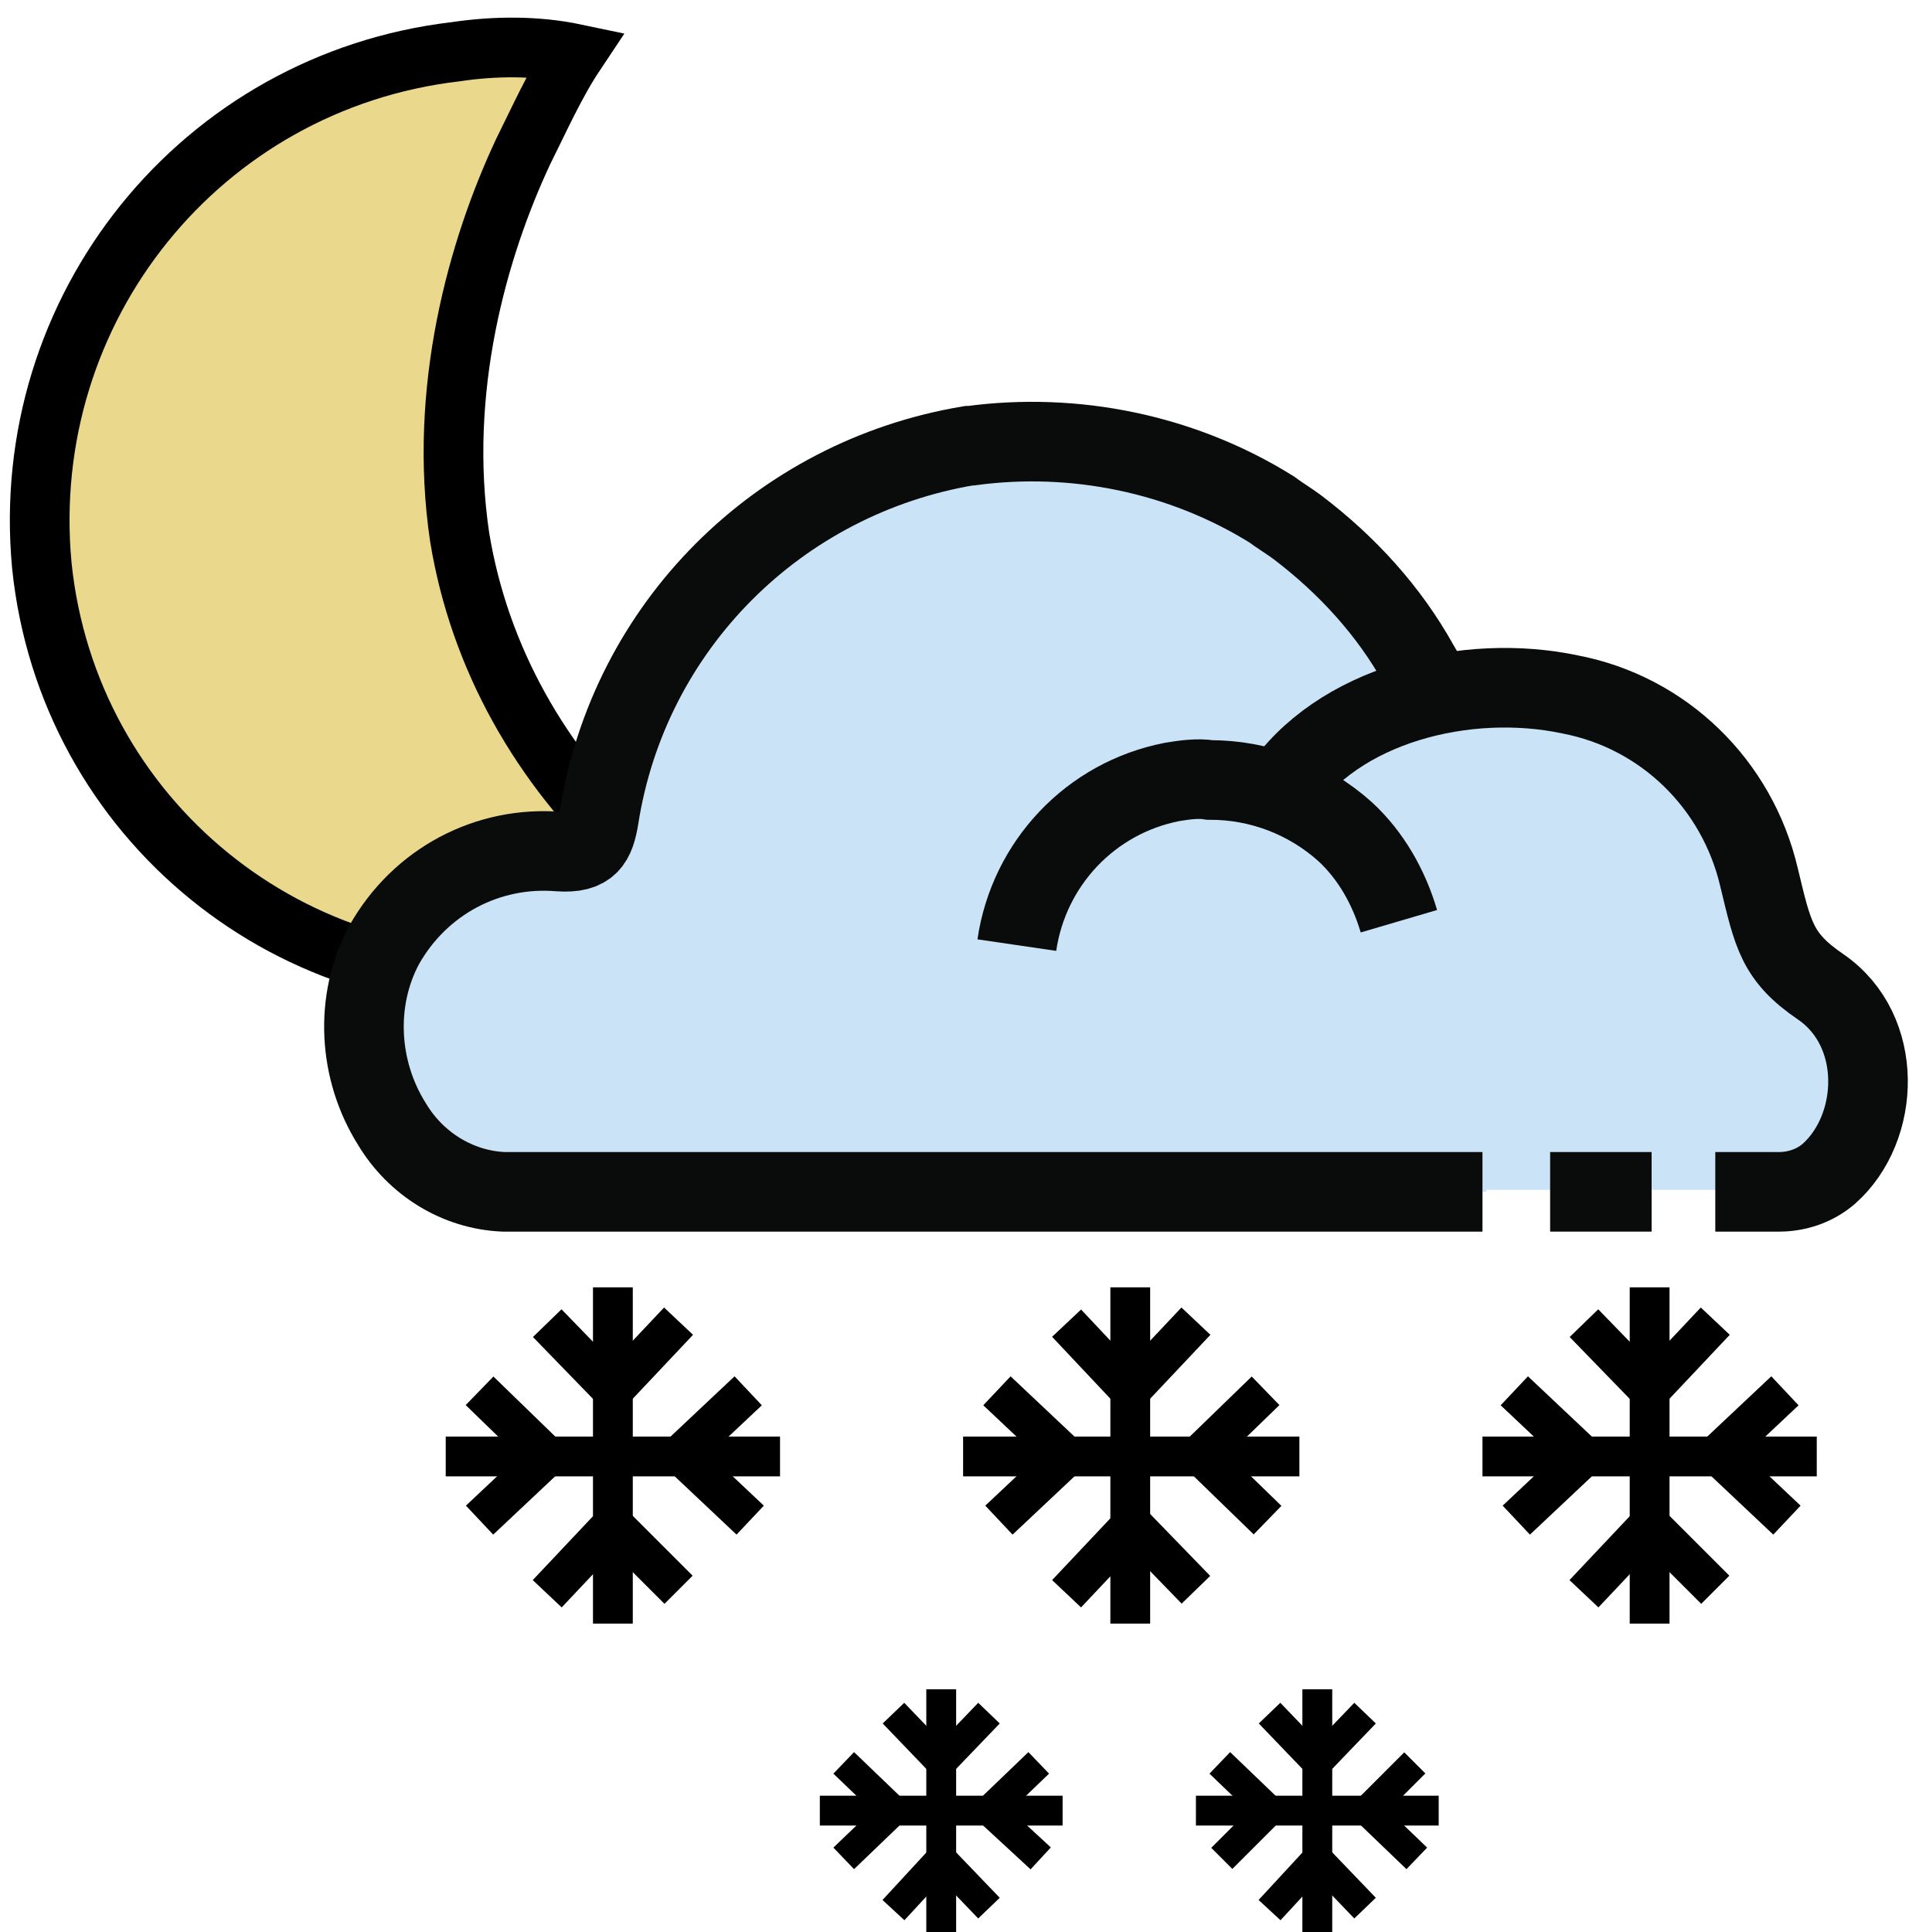
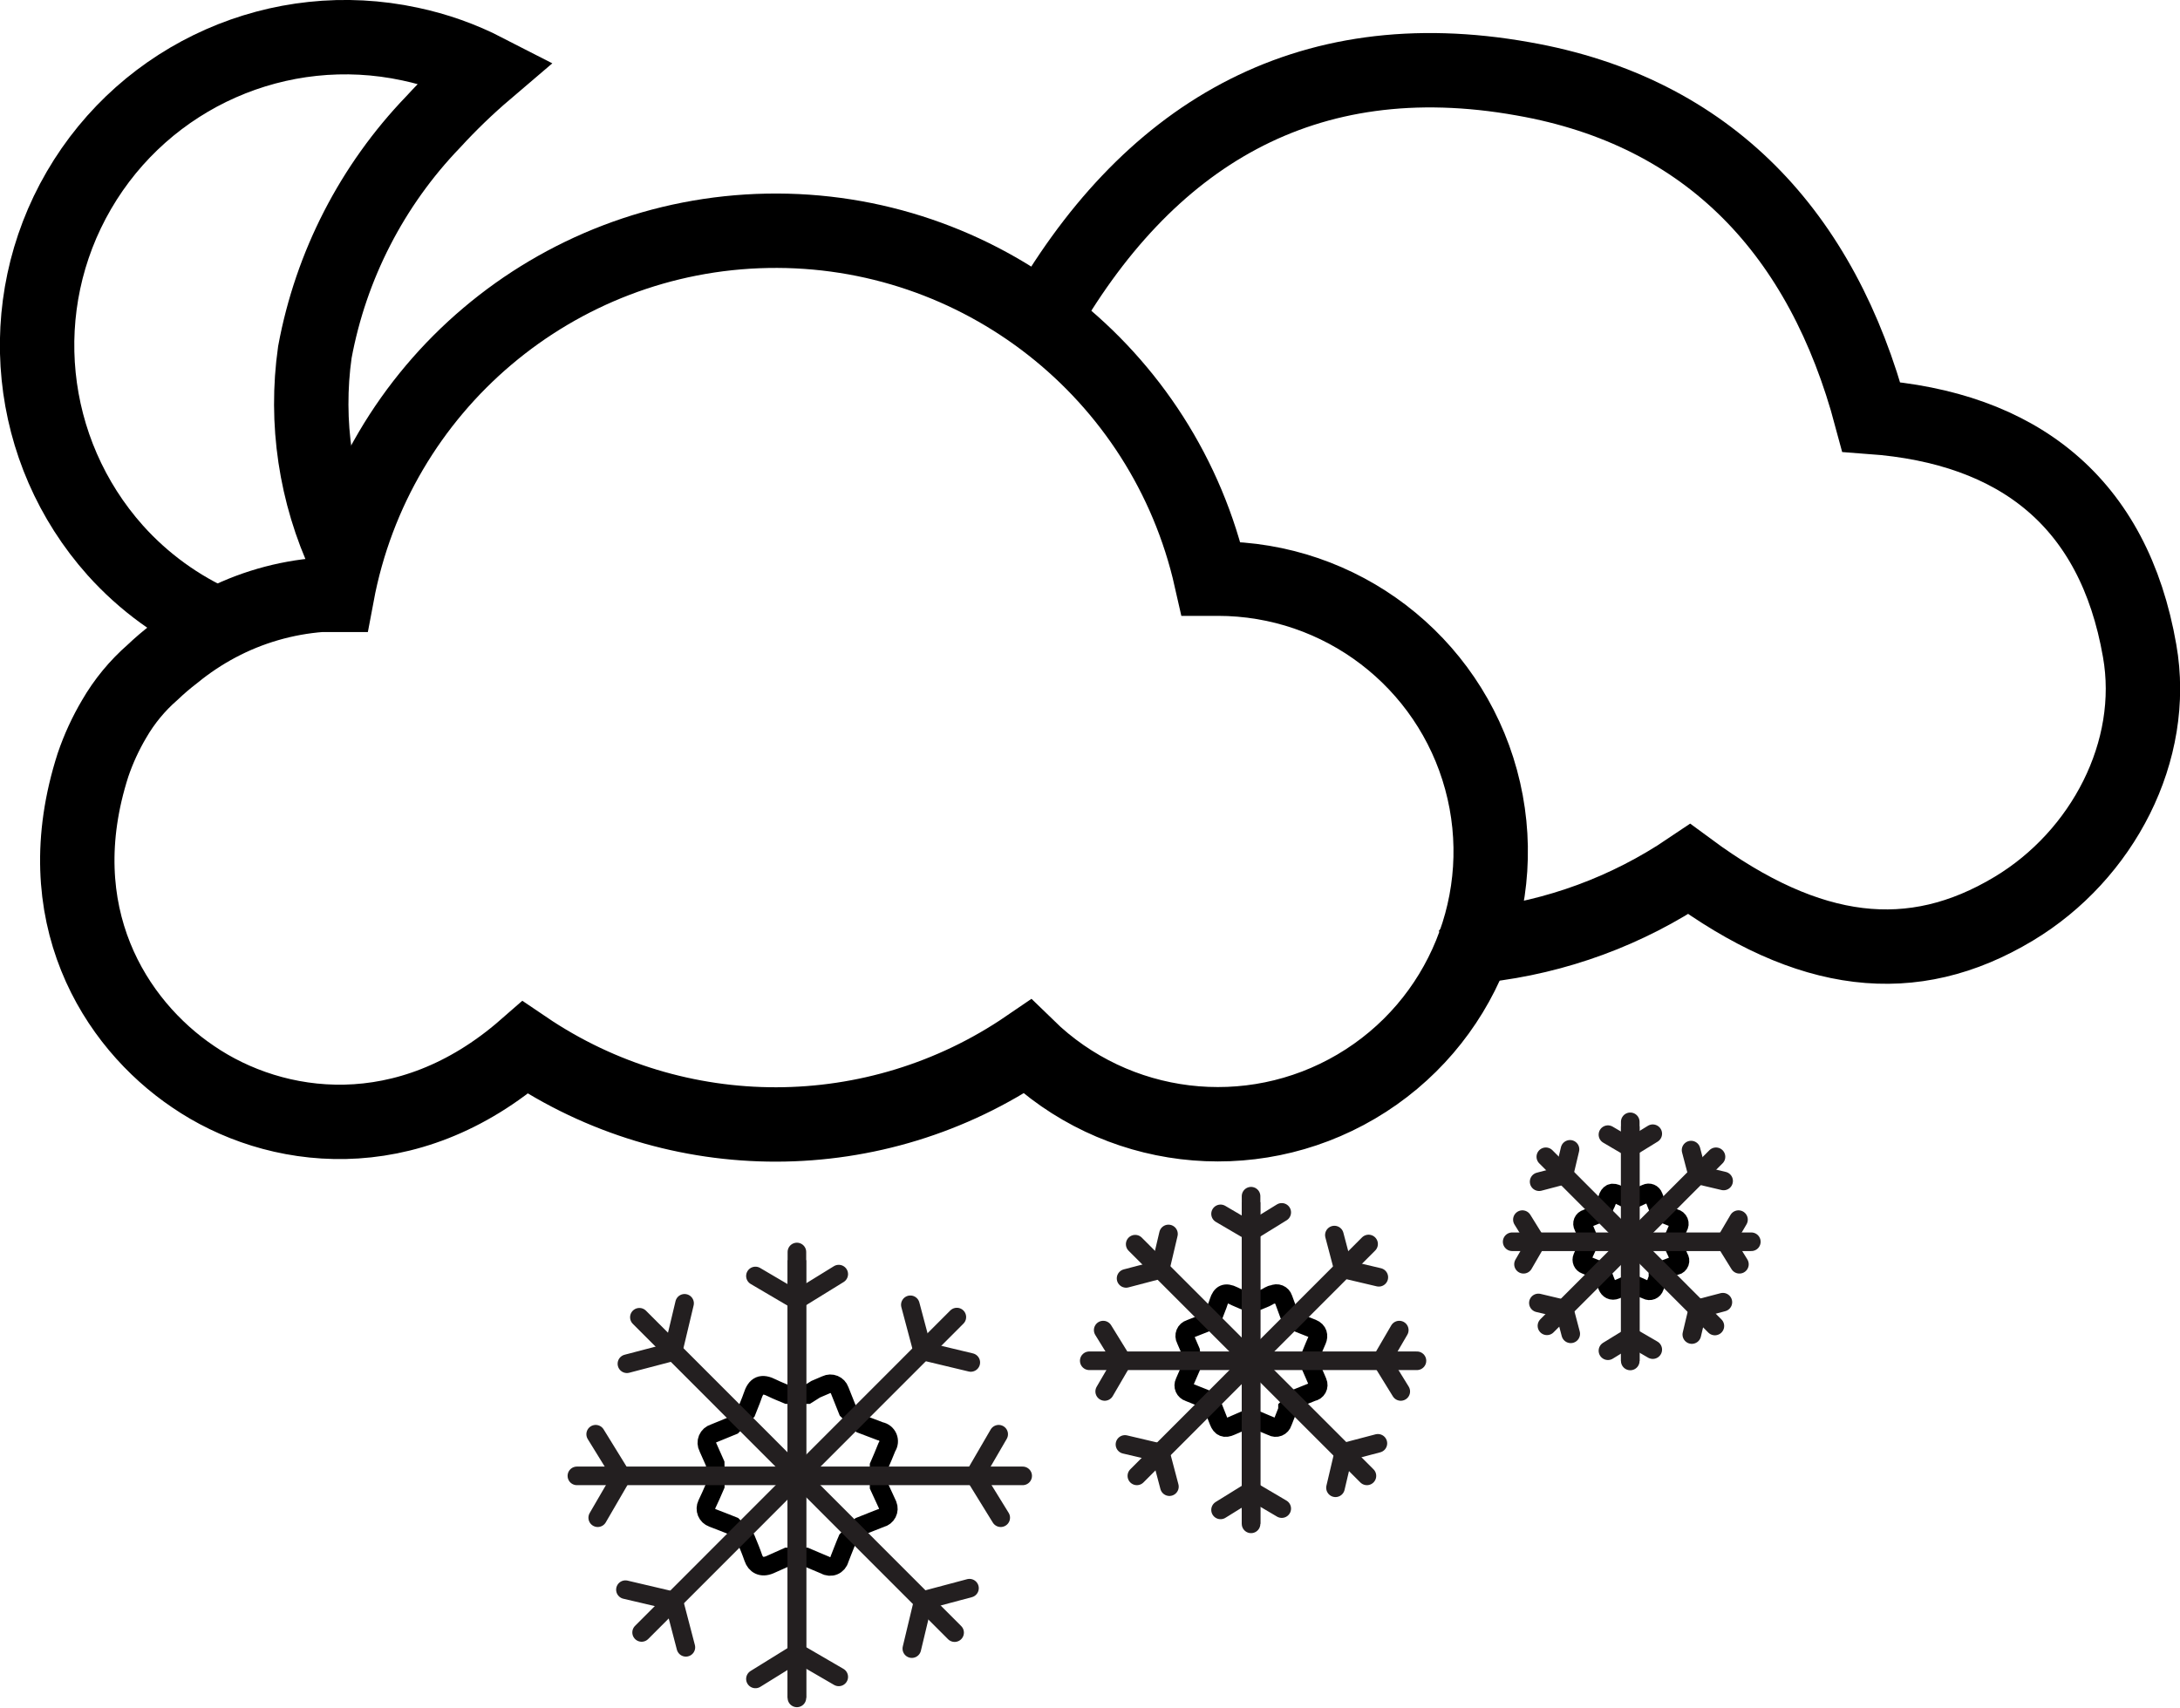
- <svg xmlns="http://www.w3.org/2000/svg" version="1.1" id="Layer_1" x="0px" y="0px" viewBox="16 -16.1 95.9 97.1" style="enable-background:new 16 -16.1 95.9 97.1;" xml:space="preserve">
-   <style type="text/css">
- 	.st0{fill:#EAD88C;}
- 	.st1{fill:none;stroke:#000000;stroke-width:3;stroke-miterlimit:10;}
- 	.st2{fill:none;}
- 	.st3{fill:#CAE3F6;}
- 	.st4{fill:none;stroke:#000000;stroke-width:1.5;stroke-miterlimit:10;}
- 	.st5{fill:none;stroke:#000000;stroke-width:2;stroke-miterlimit:10;}
- 	.st6{fill:none;stroke:#0A0B0B;stroke-width:4;stroke-miterlimit:10;}
- </style>
-   <g>
-     <g>
-       <path class="st0" d="M38.9-13.5C26.1-12,16.9-0.6,18.1,12.3c1.3,12.8,12.7,22,25.4,20.7c3-0.4,5.7-1.2,8.5-2.7    c-1.6-1.1-3-2.3-4.3-3.7c-4.5-4.2-7.6-9.6-8.6-15.7C38,3.5,40-3.6,42.3-8.5c0.8-1.6,1.6-3.4,2.6-4.9C43-13.8,40.9-13.8,38.9-13.5z    " />
-       <path class="st1" d="M38.9-13.5C26.1-12,16.9-0.6,18.1,12.3c1.3,12.8,12.7,22,25.4,20.7c3-0.4,5.7-1.2,8.5-2.7    c-1.6-1.1-3-2.3-4.3-3.7c-4.5-4.2-7.6-9.6-8.6-15.7C38,3.5,40-3.6,42.3-8.5c0.8-1.6,1.6-3.4,2.6-4.9C43-13.8,40.9-13.8,38.9-13.5z    " />
-       <path class="st2" d="M60-11.1l-0.4-0.3c-5-3.6-11.1-5.2-18.3-4.6c-3.9,0.3-11.3,4-11.5,4.2C20.6-6.4,15.9,6.1,18.9,17.1    c0.3,1,0.6,1.9,1,2.9c1.4,3.6,3.7,6.9,6.6,9.5" />
+ <svg xmlns="http://www.w3.org/2000/svg" viewBox="0 0 117.22 91.81">
+   <defs>
+     <style>.cls-1,.cls-2,.cls-3,.cls-4{fill:none;stroke-miterlimit:10;}.cls-1,.cls-4{stroke:#000;}.cls-2,.cls-3{stroke:#231f20;}.cls-3{stroke-linecap:round;}.cls-4{stroke-width:4px;}</style>
+   </defs>
+   <g id="Layer_2" data-name="Layer 2">
+     <g id="Layer_1-2" data-name="Layer 1">
+       <path class="cls-1" d="M47.73,80.94l-.46-1V78.82c.14-.33.28-.64.42-1a.55.55,0,0,0-.36-.85l-1-.38-.75-.74-.43-1.08a.53.53,0,0,0-.73-.3l-.56.24L43.4,75H42.34c-.28-.12-.55-.22-.81-.35-.58-.3-.88-.16-1.07.44-.09.27-.21.53-.32.82l-.75.76-1,.41a.53.53,0,0,0-.32.76l.39.88a1.31,1.31,0,0,1,0,.15V79.9c-.15.36-.31.7-.45,1a.53.53,0,0,0,.3.73l.57.22.53.21.71.73c.14.34.27.65.39,1s.43.55.88.36l.94-.42h1l.54.23.5.21a.52.52,0,0,0,.77-.32c.12-.3.23-.6.35-.89a1.14,1.14,0,0,1,.06-.15l.73-.74.88-.35.21-.08A.52.52,0,0,0,47.73,80.94Z" />
+       <line class="cls-2" x1="42.85" y1="67.77" x2="42.85" y2="91.31" />
+       <line class="cls-3" x1="42.85" y1="67.33" x2="42.85" y2="91.31" />
+       <polyline class="cls-3" points="40.62 68.62 42.83 69.92 45.1 68.52" />
+       <polyline class="cls-3" points="45.1 90.18 42.88 88.89 40.62 90.29" />
+       <line class="cls-3" x1="34.38" y1="70.84" x2="51.33" y2="87.8" />
+       <polyline class="cls-3" points="33.71 73.34 36.19 72.69 36.81 70.09" />
+       <polyline class="cls-3" points="52.13 85.41 49.65 86.07 49.03 88.66" />
+       <line class="cls-3" x1="51.45" y1="70.83" x2="34.5" y2="87.79" />
+       <polyline class="cls-3" points="48.95 70.17 49.61 72.65 52.2 73.27" />
+       <polyline class="cls-3" points="36.88 88.59 36.23 86.1 33.63 85.49" />
+       <line class="cls-3" x1="54.99" y1="79.37" x2="31.02" y2="79.37" />
+       <polyline class="cls-3" points="53.7 77.13 52.41 79.35 53.81 81.62" />
+       <polyline class="cls-3" points="32.14 81.62 33.43 79.4 32.03 77.13" />
+       <path class="cls-1" d="M70.85,74.33c-.1-.25-.22-.5-.33-.76v-.79c.1-.25.2-.48.3-.71s.06-.5-.26-.63l-.71-.28-.56-.54L69,69.83a.38.38,0,0,0-.54-.22c-.14,0-.27.12-.41.18l-.36.15h-.78c-.2-.09-.4-.16-.59-.26-.43-.21-.65-.11-.79.33-.06.2-.15.39-.23.61l-.56.55-.76.3a.39.39,0,0,0-.23.56c.09.22.19.43.28.65a.28.28,0,0,1,0,.11v.77l-.34.78a.38.38,0,0,0,.23.53l.42.17.38.15.53.54.28.71c.13.33.32.41.65.26l.69-.3h.77l.4.17.36.15a.39.39,0,0,0,.57-.23l.26-.66,0-.11.53-.54.65-.26.15-.06A.38.38,0,0,0,70.85,74.33Z" />
+       <line class="cls-2" x1="67.27" y1="64.65" x2="67.27" y2="81.95" />
+       <line class="cls-3" x1="67.27" y1="64.33" x2="67.27" y2="81.95" />
+       <polyline class="cls-3" points="65.63 65.28 67.25 66.23 68.92 65.2" />
+       <polyline class="cls-3" points="68.92 81.13 67.29 80.17 65.63 81.2" />
+       <line class="cls-3" x1="61.04" y1="66.91" x2="73.5" y2="79.37" />
+       <polyline class="cls-3" points="60.55 68.75 62.38 68.27 62.83 66.36" />
+       <polyline class="cls-3" points="74.09 77.62 72.26 78.1 71.81 80.01" />
+       <line class="cls-3" x1="73.59" y1="66.9" x2="61.13" y2="79.37" />
+       <polyline class="cls-3" points="71.75 66.42 72.23 68.24 74.14 68.69" />
+       <polyline class="cls-3" points="62.88 79.95 62.4 78.13 60.49 77.68" />
+       <line class="cls-3" x1="76.19" y1="73.18" x2="58.57" y2="73.18" />
+       <polyline class="cls-3" points="75.24 71.53 74.29 73.16 75.32 74.83" />
+       <polyline class="cls-3" points="59.4 74.83 60.35 73.2 59.32 71.53" />
+       <path class="cls-1" d="M90.28,67.63c-.08-.19-.16-.37-.25-.56v-.58l.22-.51a.3.3,0,0,0-.19-.46l-.52-.21-.4-.39c-.08-.21-.15-.39-.23-.58a.28.28,0,0,0-.39-.16l-.3.13-.26.12h-.57L87,64.24c-.31-.16-.47-.09-.57.23,0,.15-.11.29-.17.45l-.41.4-.55.22a.28.28,0,0,0-.17.41c.07.16.14.31.2.47s0,0,0,.08v.57c-.09.19-.17.38-.25.56a.29.29,0,0,0,.17.39l.3.12.28.11.39.39c.07.19.14.36.21.53s.23.29.47.19l.5-.22H88l.29.13.26.11a.29.29,0,0,0,.42-.17l.18-.48,0-.08.39-.4.47-.18.11,0A.28.28,0,0,0,90.28,67.63Z" />
+       <line class="cls-2" x1="87.66" y1="60.57" x2="87.66" y2="73.19" />
+       <line class="cls-3" x1="87.66" y1="60.33" x2="87.66" y2="73.19" />
+       <polyline class="cls-3" points="86.46 61.02 87.65 61.72 88.87 60.97" />
+       <polyline class="cls-3" points="88.87 72.58 87.68 71.89 86.46 72.64" />
+       <line class="cls-3" x1="83.12" y1="62.21" x2="92.21" y2="71.31" />
+       <polyline class="cls-3" points="82.76 63.55 84.09 63.2 84.42 61.81" />
+       <polyline class="cls-3" points="92.64 70.03 91.3 70.38 90.97 71.77" />
+       <line class="cls-3" x1="92.27" y1="62.21" x2="83.18" y2="71.3" />
+       <polyline class="cls-3" points="90.93 61.85 91.28 63.18 92.68 63.51" />
+       <polyline class="cls-3" points="84.46 71.73 84.11 70.4 82.72 70.07" />
+       <line class="cls-3" x1="94.17" y1="66.78" x2="81.31" y2="66.78" />
+       <polyline class="cls-3" points="93.48 65.59 92.78 66.78 93.53 67.99" />
+       <polyline class="cls-3" points="81.92 67.99 82.61 66.8 81.86 65.59" />
+       <path class="cls-4" d="M18.58,30a19.63,19.63,0,0,1-1.65-11.06A24.21,24.21,0,0,1,23.29,6.56a32.14,32.14,0,0,1,2.84-2.74,16.28,16.28,0,0,0-4.08-1.45A16.57,16.57,0,0,0,6.2,29.6a16.23,16.23,0,0,0,5.51,4" />
+       <path class="cls-4" d="M78.93,51.31a1.29,1.29,0,0,1,.77-.47,24.84,24.84,0,0,0,11.13-4.1c6.44,4.75,12,5.41,17.45,2.13C113.06,46,116,40.38,115.05,35c-1.39-8-6.53-12-14.43-12.58C98,12.61,91.94,6,81.9,4.24c-11.74-2.1-20.29,3.05-26,13.23" />
+       <path class="cls-4" d="M65.48,31.12l-.36,0a24,24,0,0,0-47,.87l-.87,0a14.06,14.06,0,0,0-5.52,1.6,14.44,14.44,0,0,0-2.36,1.57,14.06,14.06,0,0,0-1.17,1,9.89,9.89,0,0,0-2.06,2.5A13.24,13.24,0,0,0,5,41.14c-2.57,8,1.16,13.91,5.38,16.76,4.38,3,11.5,4,17.86-1.56a24,24,0,0,0,27-.05A14.67,14.67,0,1,0,65.48,31.12Z" />
    </g>
-     <path class="st3" d="M90.7,43.8H42.2c-2.3-0.1-4.3-1.4-5.5-3.4c-1.7-2.7-1.9-6.1-0.4-9c1.7-3.1,5.1-5,8.7-4.7   c1.5,0.1,1.8-0.5,1.9-1.7c1.5-9.5,8.9-17,18.4-18.6h0.1c5.2-0.7,10.4,0.4,14.8,3.2c0.4,0.3,0.9,0.6,1.3,0.9c2.4,1.9,4.5,4.2,6,6.9   l0.7,1.2" />
-     <path class="st3" d="M67.6,31.4c0.6-4.1,3.6-7.3,7.6-8.2c0.6-0.1,1.3-0.1,1.9-0.1c2.5,0,4.9,0.9,6.7,2.6c1.3,1.2,2.2,2.8,2.7,4.5" />
-     <path class="st3" d="M80.7,23.7c2.8-4.4,9.3-6,14.4-4.9c4.7,0.9,8.3,4.5,9.3,9.1c0.7,2.9,0.9,4,3.1,5.5c3.1,2.2,2.9,7.1,0.4,9.4   c-0.7,0.6-1.5,0.9-2.4,0.9H88.7" />
-     <line class="st2" x1="94.1" y1="43.8" x2="99.1" y2="43.8" />
-     <polyline class="st4" points="79.8,79.9 82.2,77.3 84.6,79.8  " />
-     <polyline class="st4" points="84.6,70 82.2,72.5 79.8,70  " />
-     <line class="st4" x1="82.2" y1="68.8" x2="82.2" y2="81" />
-     <polyline class="st4" points="87.2,77.3 84.7,74.9 87.1,72.5  " />
-     <polyline class="st4" points="77.3,72.5 79.8,74.9 77.4,77.3  " />
-     <line class="st4" x1="76.1" y1="74.9" x2="88.3" y2="74.9" />
-     <polyline class="st4" points="60.9,79.9 63.3,77.3 65.7,79.8  " />
-     <polyline class="st4" points="65.7,70 63.3,72.5 60.9,70  " />
-     <line class="st4" x1="63.3" y1="68.8" x2="63.3" y2="81" />
-     <polyline class="st4" points="68.3,77.3 65.7,74.9 68.2,72.5  " />
-     <polyline class="st4" points="58.4,72.5 60.9,74.9 58.4,77.3  " />
-     <line class="st4" x1="57.2" y1="74.9" x2="69.4" y2="74.9" />
-     <polyline class="st5" points="95.6,64 98.9,60.5 102.2,63.8  " />
-     <polyline class="st5" points="102.2,50.3 98.9,53.8 95.6,50.4  " />
-     <line class="st5" x1="98.9" y1="48.6" x2="98.9" y2="65.5" />
-     <polyline class="st5" points="105.8,60.3 102.3,57 105.7,53.8  " />
-     <polyline class="st5" points="92.1,53.8 95.6,57.1 92.2,60.3  " />
-     <line class="st5" x1="90.5" y1="57.1" x2="107.3" y2="57.1" />
-     <polyline class="st5" points="69.6,64 72.9,60.5 76.1,63.8  " />
-     <polyline class="st5" points="76.1,50.3 72.8,53.8 69.6,50.4  " />
-     <line class="st5" x1="72.8" y1="48.6" x2="72.8" y2="65.5" />
-     <polyline class="st5" points="79.7,60.3 76.3,57 79.6,53.8  " />
-     <polyline class="st5" points="66.1,53.8 69.6,57.1 66.2,60.3  " />
-     <line class="st5" x1="64.4" y1="57.1" x2="81.3" y2="57.1" />
-     <polyline class="st5" points="43.5,64 46.8,60.5 50.1,63.8  " />
-     <polyline class="st5" points="50.1,50.3 46.8,53.8 43.5,50.4  " />
-     <line class="st5" x1="46.8" y1="48.6" x2="46.8" y2="65.5" />
-     <polyline class="st5" points="53.7,60.3 50.2,57 53.6,53.8  " />
-     <polyline class="st5" points="40.1,53.8 43.5,57.1 40.1,60.3  " />
-     <line class="st5" x1="38.4" y1="57.1" x2="55.2" y2="57.1" />
-     <path class="st6" d="M90.5,43.8H41.3c-2.3-0.1-4.4-1.4-5.6-3.4c-1.7-2.7-1.9-6.2-0.4-9c1.8-3.2,5.2-5,8.8-4.7   c1.5,0.1,1.8-0.5,2-1.7c1.5-9.6,9-17.1,18.6-18.7h0.1C70,5.6,75.4,6.7,79.9,9.5c0.4,0.3,0.9,0.6,1.3,0.9c2.5,1.9,4.6,4.2,6.1,6.9   l0.7,1.2" />
-     <path class="st6" d="M67.1,31.4c0.6-4.1,3.7-7.4,7.8-8.2c0.6-0.1,1.3-0.2,1.9-0.1c2.5,0,4.9,0.9,6.8,2.6c1.3,1.2,2.2,2.8,2.7,4.5" />
-     <path class="st6" d="M80.3,23.7c2.9-4.4,9.4-6,14.6-4.9c4.7,0.9,8.4,4.5,9.5,9.2c0.7,2.9,0.9,4,3.1,5.5c3.2,2.2,3,7.1,0.4,9.4   c-0.7,0.6-1.6,0.9-2.5,0.9h-3.2" />
-     <line class="st6" x1="93.9" y1="43.8" x2="99" y2="43.8" />
  </g>
</svg>
